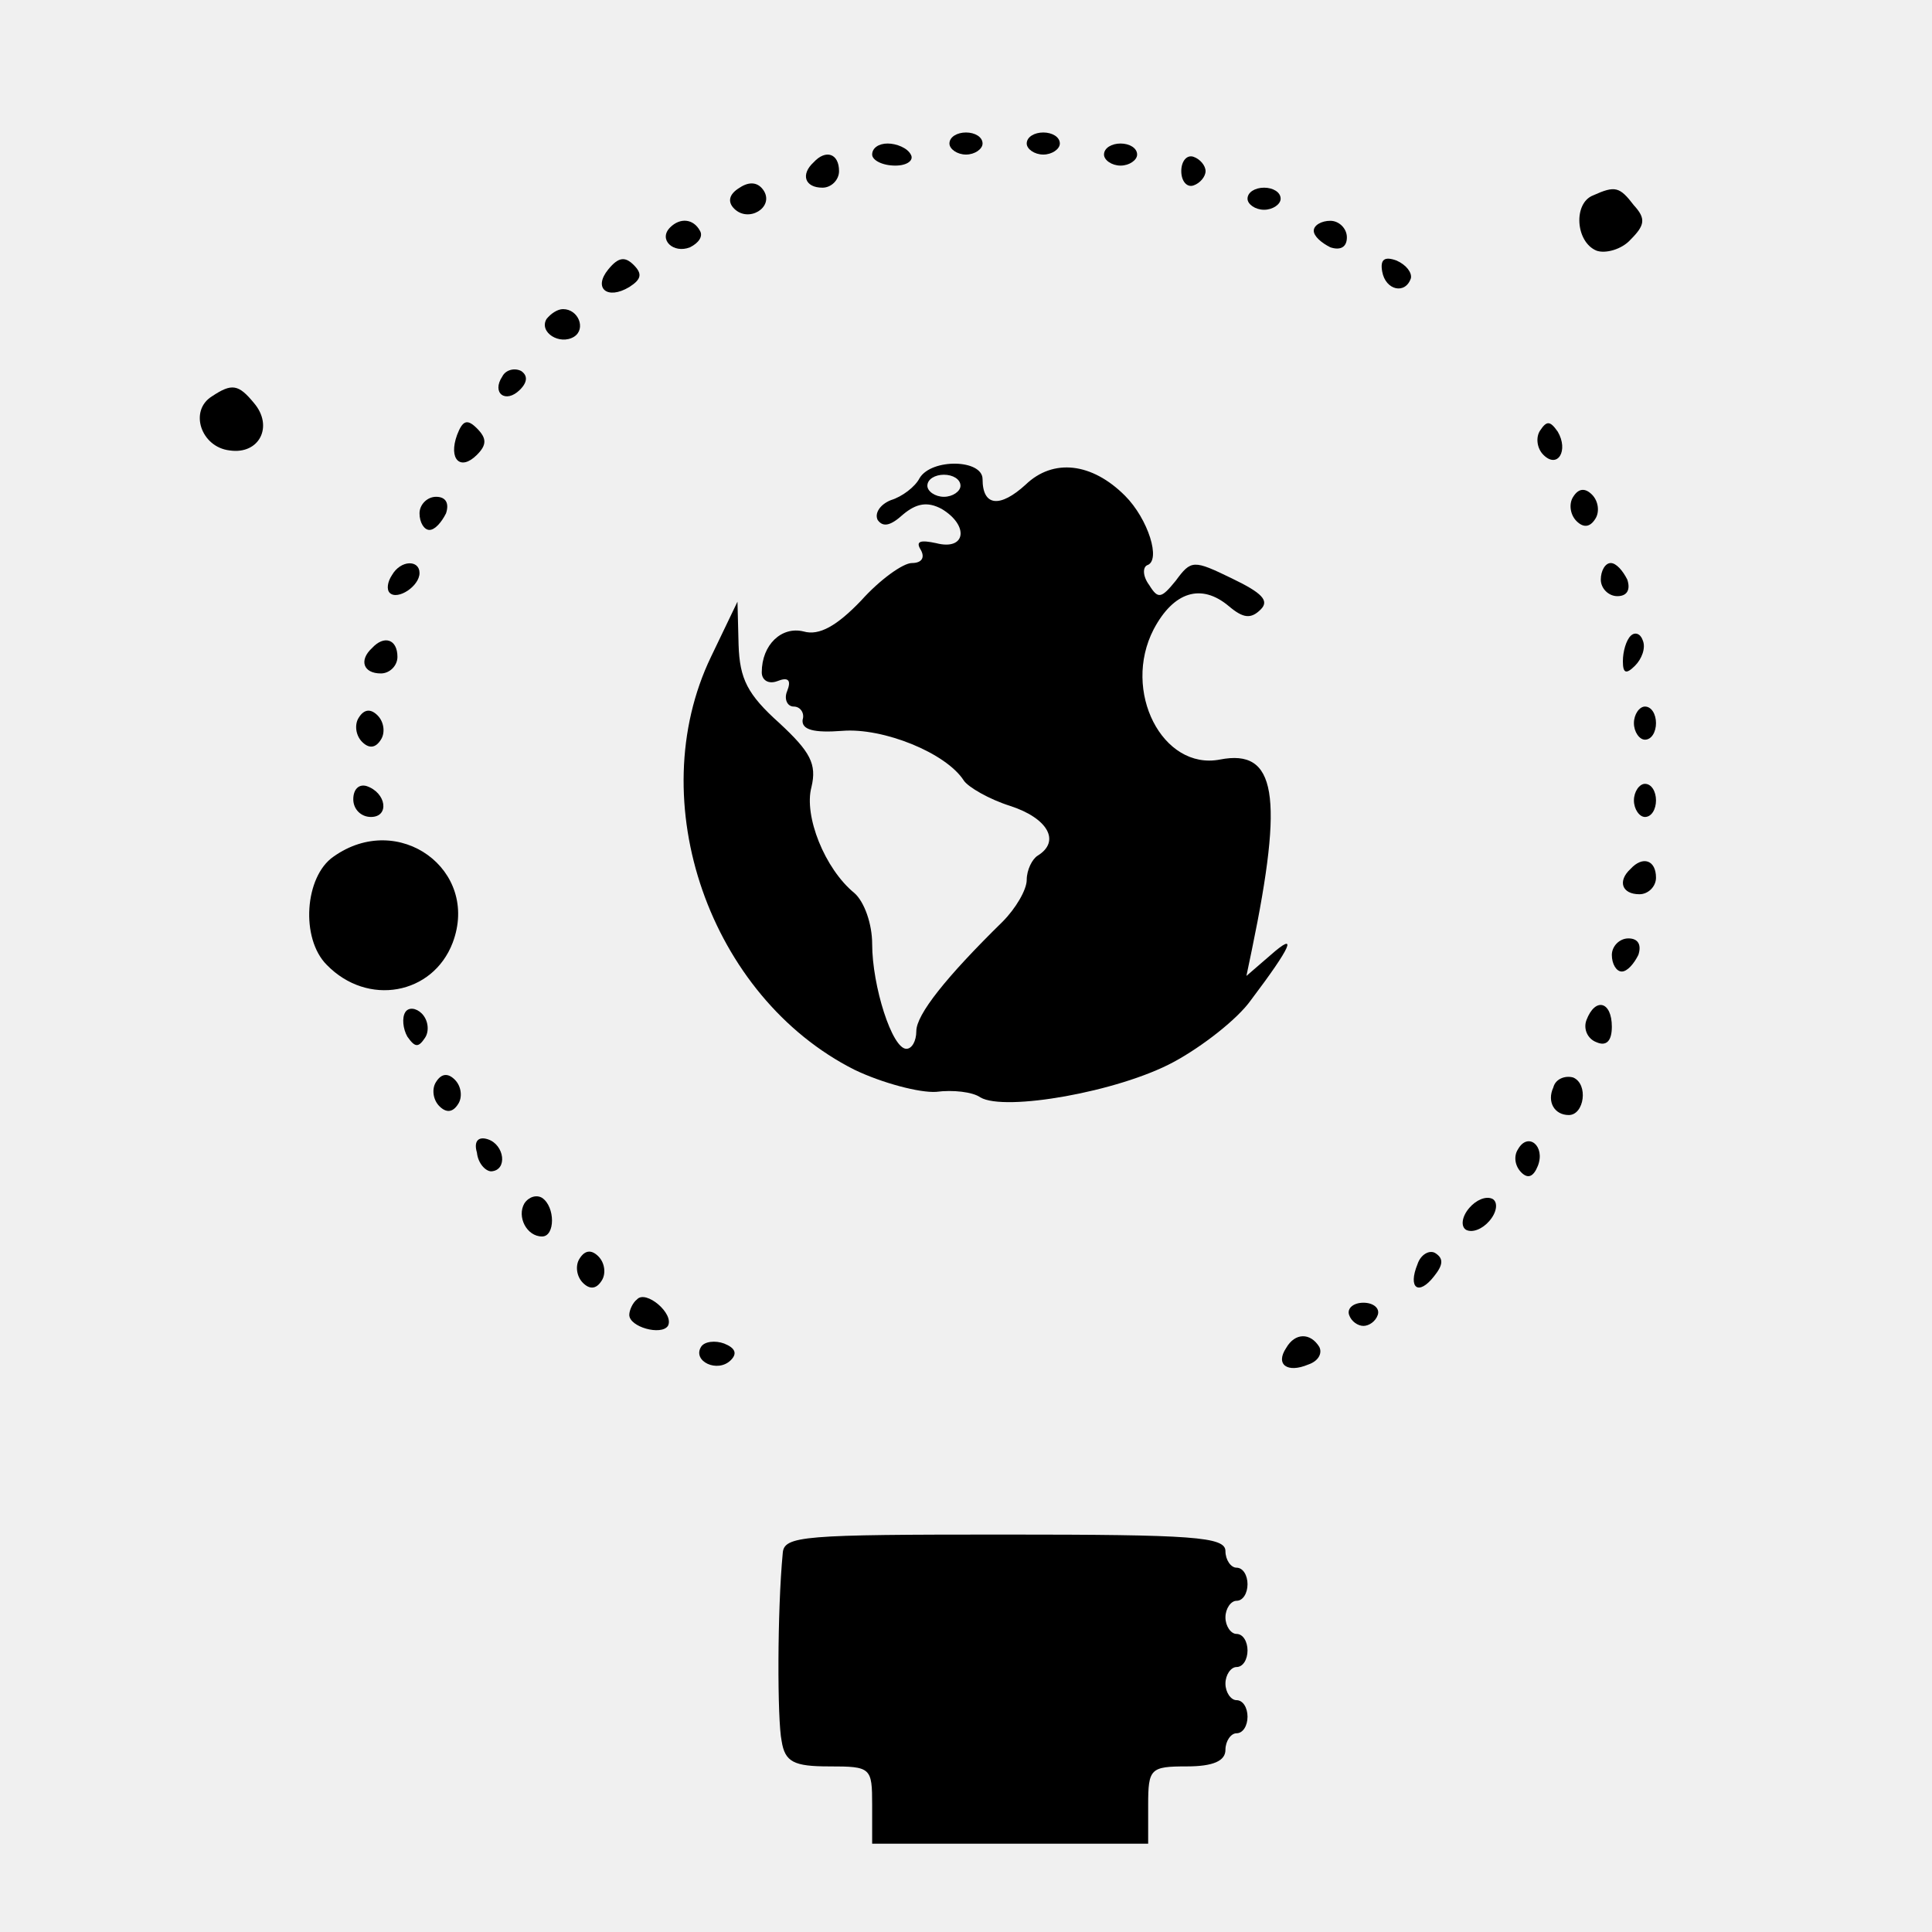
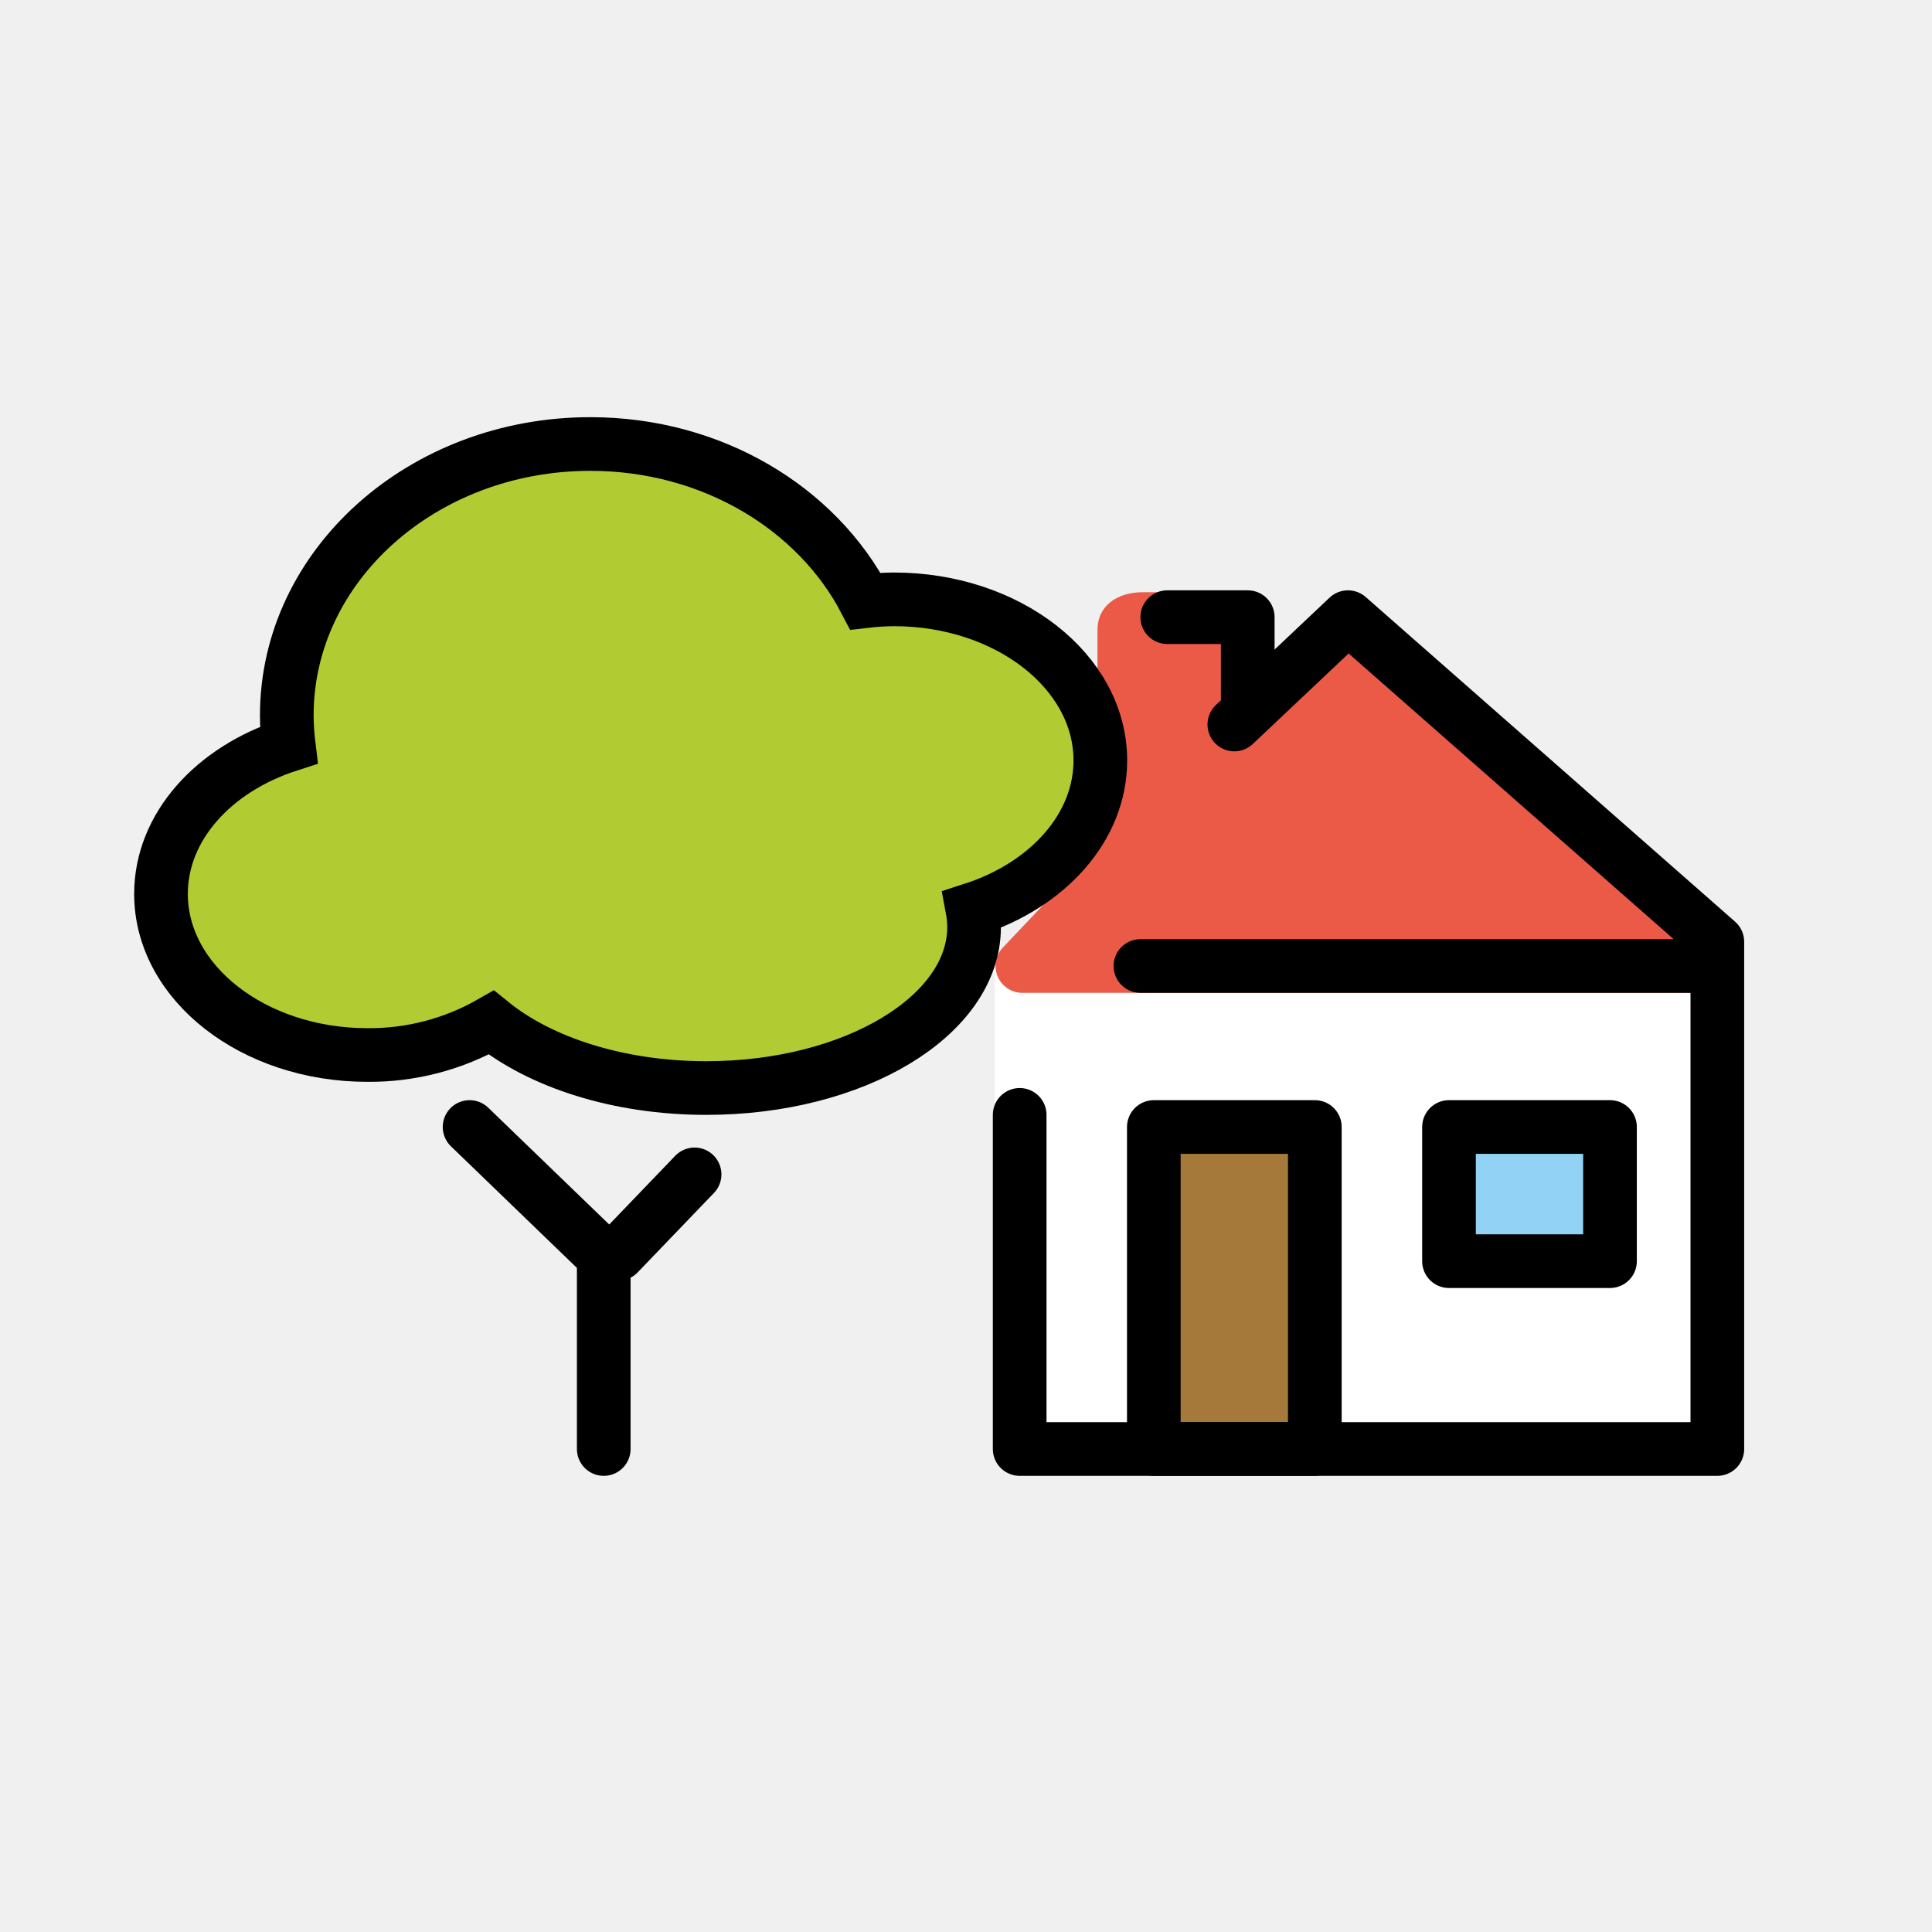
- <svg xmlns="http://www.w3.org/2000/svg" height="175pt" preserveAspectRatio="xMidYMid meet" viewBox="0 0 175 175" width="175pt">
-   <g transform="matrix(.1 0 0 -.1 0 175)">
-     <path d="m860 1620c0-5 7-10 15-10s15 5 15 10c0 6-7 10-15 10s-15-4-15-10z" />
-     <path d="m930 1620c0-5 7-10 15-10s15 5 15 10c0 6-7 10-15 10s-15-4-15-10z" />
-     <path d="m790 1610c0-5 9-10 21-10 11 0 17 5 14 10-3 6-13 10-21 10s-14-4-14-10z" />
-     <path d="m1000 1610c0-5 7-10 15-10s15 5 15 10c0 6-7 10-15 10s-15-4-15-10z" />
-     <path d="m737 1603c-12-11-8-23 8-23 8 0 15 7 15 15 0 16-12 20-23 8z" />
-     <path d="m1070 1595c0-9 5-15 11-13s11 8 11 13-5 11-11 13-11-4-11-13z" />
-     <path d="m670 1580c-10-6-11-13-5-19 13-13 36 1 27 16-5 8-13 9-22 3z" />
-     <path d="m1130 1570c0-5 7-10 15-10s15 5 15 10c0 6-7 10-15 10s-15-4-15-10z" />
-     <path d="m1443 1573c-18-7-16-42 3-50 8-3 23 1 31 10 13 13 14 19 3 31-13 17-17 18-37 9z" />
-     <path d="m607 1544c-11-11 3-24 18-18 8 4 12 10 9 15-6 11-18 12-27 3z" />
-     <path d="m1190 1541c0-5 7-11 15-15 9-3 15 0 15 9 0 8-7 15-15 15s-15-4-15-9z" />
-     <path d="m551 1506c-14-17-1-28 19-16 11 7 12 12 4 20s-14 7-23-4z" />
-     <path d="m1252 1504c3-17 21-21 26-6 1 5-4 12-13 16-11 4-15 1-13-10z" />
-     <path d="m495 1461c-7-12 12-24 25-16 11 7 4 25-10 25-5 0-11-4-15-9z" />
-     <path d="m455 1409c-10-15 3-25 16-12 7 7 7 13 1 17-6 3-14 1-17-5z" />
-     <path d="m192 1391c-21-13-10-46 16-49 27-4 40 22 22 43-14 17-20 18-38 6z" />
-     <path d="m414 1356c-8-22 3-33 18-18 9 9 9 15 0 24s-13 7-18-6z" />
-     <path d="m1395 1360c-4-6-3-16 3-22 13-13 23 4 13 21-7 10-10 10-16 1z" />
-     <path d="m833 1317c-4-8-16-17-26-20-10-4-15-12-12-18 5-7 12-5 23 5 12 10 22 12 35 5 25-15 22-38-5-31-14 3-19 2-14-6 4-7 1-12-8-12-8 0-29-15-46-34-22-23-38-32-52-28-20 5-38-12-38-37 0-7 6-11 14-8 10 4 13 1 9-9-3-7 0-14 6-14s10-6 8-12c-1-9 10-12 36-10 37 3 94-20 110-45 4-6 23-17 42-23 34-11 46-32 25-45-5-3-10-13-10-22s-10-26-22-38c-51-50-78-84-78-99 0-9-4-16-9-16-13 0-31 57-31 95 0 18-7 38-16 46-27 22-46 70-39 96 5 21-1 32-29 58-29 26-36 40-37 71l-1 39-24-50c-63-131-1-308 130-374 25-12 59-21 74-20 15 2 33 0 40-5 22-13 125 5 175 32 26 14 58 39 70 56 37 49 43 63 18 41l-22-19 5 24c29 140 22 182-29 172-52-10-89 62-60 118 18 34 43 42 68 21 13-11 20-12 29-3 8 8 1 15-26 28-35 17-37 17-51-2-13-16-16-17-24-4-6 8-6 16-2 18 13 4 1 42-20 63-30 30-65 34-90 10-23-21-39-20-39 5 0 18-46 19-57 1zm37-7c0-5-7-10-15-10s-15 5-15 10c0 6 7 10 15 10s15-4 15-10z" />
-     <path d="m1425 1300c-4-6-3-16 3-22s12-6 17 2c4 6 3 16-3 22s-12 6-17-2z" />
-     <path d="m380 1285c0-8 4-15 9-15s11 7 15 15c3 9 0 15-9 15-8 0-15-7-15-15z" />
-     <path d="m355 1229c-4-6-5-13-2-16 7-7 27 6 27 18s-17 12-25-2z" />
-     <path d="m1450 1225c0-8 7-15 15-15 9 0 12 6 9 15-4 8-10 15-15 15s-9-7-9-15z" />
-     <path d="m1477 1174c-4-4-7-14-7-23 0-11 3-12 11-4 6 6 10 16 7 23-2 6-7 8-11 4z" />
-     <path d="m337 1163c-12-11-8-23 8-23 8 0 15 7 15 15 0 16-12 20-23 8z" />
-     <path d="m325 1100c-4-6-3-16 3-22s12-6 17 2c4 6 3 16-3 22s-12 6-17-2z" />
-     <path d="m1480 1095c0-8 5-15 10-15 6 0 10 7 10 15s-4 15-10 15c-5 0-10-7-10-15z" />
-     <path d="m320 1026c0-9 7-16 16-16 17 0 14 22-4 28-7 2-12-3-12-12z" />
-     <path d="m1480 1025c0-8 5-15 10-15 6 0 10 7 10 15s-4 15-10 15c-5 0-10-7-10-15z" />
-     <path d="m302 974c-26-18-30-74-6-98 37-38 96-27 114 20 25 66-49 120-108 78z" />
-     <path d="m1477 963c-12-11-8-23 8-23 8 0 15 7 15 15 0 16-12 20-23 8z" />
-     <path d="m1460 885c0-8 4-15 9-15s11 7 15 15c3 9 0 15-9 15-8 0-15-7-15-15z" />
-     <path d="m367 833c-3-5-2-15 2-22 7-10 10-10 16-1 4 6 3 16-3 22-5 5-12 6-15 1z" />
-     <path d="m1437 826c-3-8 1-17 9-20 9-4 14 1 14 14 0 23-15 27-23 6z" />
-     <path d="m395 770c-4-6-3-16 3-22s12-6 17 2c4 6 3 16-3 22s-12 6-17-2z" />
-     <path d="m1407 765c-6-13 1-25 14-25 14 0 18 28 4 34-7 2-16-1-18-9z" />
-     <path d="m432 706c1-10 8-17 13-17 15 1 12 24-3 29-9 3-13-2-10-12z" />
-     <path d="m1375 709c-4-6-3-15 3-21s11-4 15 6c7 18-9 31-18 15z" />
-     <path d="m475 660c-7-12 2-30 16-30 12 0 12 27 0 35-5 3-12 1-16-5z" />
-     <path d="m1331 656c-7-8-8-17-3-20 6-3 15 1 21 8 7 8 8 17 3 20-6 3-15-1-21-8z" />
-     <path d="m525 610c-4-6-3-16 3-22s12-6 17 2c4 6 3 16-3 22s-12 6-17-2z" />
-     <path d="m1284 605c-9-22 1-29 15-11 8 10 9 16 1 21-5 3-13-1-16-10z" />
-     <path d="m577 573c-4-3-7-10-7-14 0-11 29-19 35-10 6 11-20 33-28 24z" />
-     <path d="m1222 559c2-6 8-10 13-10s11 4 13 10-4 11-13 11-15-5-13-11z" />
-     <path d="m635 530c-8-13 15-24 27-12 6 6 4 11-6 15-8 3-18 2-21-3z" />
-     <path d="m1165 529c-10-15 1-23 20-15 9 3 13 10 10 16-8 13-22 13-30-1z" />
-     <path d="m709 343c-5-52-5-151-1-170 3-19 11-23 43-23 38 0 39-1 39-35v-35h125 125v35c0 33 2 35 35 35 24 0 35 5 35 15 0 8 5 15 10 15 6 0 10 7 10 15s-4 15-10 15c-5 0-10 7-10 15s5 15 10 15c6 0 10 7 10 15s-4 15-10 15c-5 0-10 7-10 15s5 15 10 15c6 0 10 7 10 15s-4 15-10 15c-5 0-10 7-10 15 0 13-29 15-200 15-183 0-200-1-201-17z" />
+ <svg xmlns="http://www.w3.org/2000/svg" id="emoji" viewBox="0 0 72 72" version="1.1">
+   <g id="color">
+     <rect x="37.075" y="36.053" width="26.884" height="18.114" fill="#FFFFFF" />
+     <polygon fill="#EA5A47" stroke="#EA5A47" stroke-linecap="round" stroke-linejoin="round" stroke-miterlimit="10" stroke-width="2" points="50.235,23.2 38.1,36 63.5,36" />
+     <path fill="#EA5A47" d="M47.3,26l-6.4,6.059v-8.573c0-0.931,0.755-1.416,1.686-1.416h3.028 c0.931,0,1.686,0.485,1.686,1.416C47.3,23.486,47.3,26,47.3,26z" />
+     <rect x="43" y="42" width="6" height="12" fill="#A57939" />
+     <rect x="54" y="42" width="6" height="5" fill="#92D3F5" />
+     <path fill="#B1CC33" d="M41.006,28.339c0-3.312-3.445-6.003-7.694-6.003c-0.355,0.003-0.71,0.025-1.062,0.066 c-1.8-3.455-5.707-5.855-10.25-5.855c-6.248,0-11.312,4.529-11.312,10.114c0.001,0.369,0.025,0.738,0.07,1.104 C7.966,28.666,6,30.81,6,33.314c0,3.312,3.445,6.003,7.694,6.003c1.615,0.014,3.206-0.402,4.614-1.207 c1.818,1.477,4.726,2.438,8.015,2.438c5.511,0,9.978-2.688,9.978-6.003c-0.001-0.219-0.021-0.438-0.061-0.653 C39.036,32.99,41.006,30.845,41.006,28.339z" />
+   </g>
+   <g id="hair" />
+   <g id="skin" />
+   <g id="skin-shadow" />
+   <g id="line">
+     <polyline fill="none" stroke="#000000" stroke-linecap="round" stroke-linejoin="round" stroke-miterlimit="10" stroke-width="2" points="46,27 50.235,23 64,35.098 64,54 38,54 38,41.548" />
+     <rect x="43" y="42" width="6" height="12" fill="none" stroke="#000000" stroke-linecap="round" stroke-linejoin="round" stroke-miterlimit="10" stroke-width="2" />
+     <rect x="54" y="42" width="6" height="5" fill="none" stroke="#000000" stroke-linecap="round" stroke-linejoin="round" stroke-miterlimit="10" stroke-width="2" />
+     <polyline fill="none" stroke="#000000" stroke-linecap="round" stroke-linejoin="round" stroke-miterlimit="10" stroke-width="2" points="43.5,23 46.5,23 46.5,26" />
+     <path fill="none" stroke="#000000" stroke-miterlimit="10" stroke-width="2" d="M31.245,39.34" />
+     <polyline fill="none" stroke="#000000" stroke-linecap="round" stroke-linejoin="round" stroke-width="2" points="22.5,54 22.5,46.827 17.5,42" />
+     <line x1="23.041" x2="25.885" y1="46.727" y2="43.766" fill="none" stroke="#000000" stroke-linecap="round" stroke-linejoin="round" stroke-width="2" />
+     <path fill="none" stroke="#000000" stroke-linecap="round" stroke-miterlimit="10" stroke-width="2" d="M41.006,28.339 c0-3.312-3.445-6.003-7.694-6.003c-0.355,0.003-0.71,0.025-1.062,0.066c-1.8-3.455-5.707-5.855-10.25-5.855 c-6.248,0-11.312,4.529-11.312,10.114c0.001,0.369,0.025,0.738,0.07,1.104C7.966,28.666,6,30.81,6,33.314 c0,3.312,3.445,6.003,7.694,6.003c1.615,0.014,3.206-0.402,4.614-1.207c1.818,1.477,4.726,2.438,8.015,2.438 c5.511,0,9.978-2.688,9.978-6.003c-0.001-0.219-0.021-0.438-0.061-0.653 C39.036,32.99,41.006,30.845,41.006,28.339z" />
+     <line x1="63.5" x2="42.5" y1="36" y2="36" fill="none" stroke="#000000" stroke-linecap="round" stroke-linejoin="round" stroke-miterlimit="10" stroke-width="2" />
  </g>
</svg>
